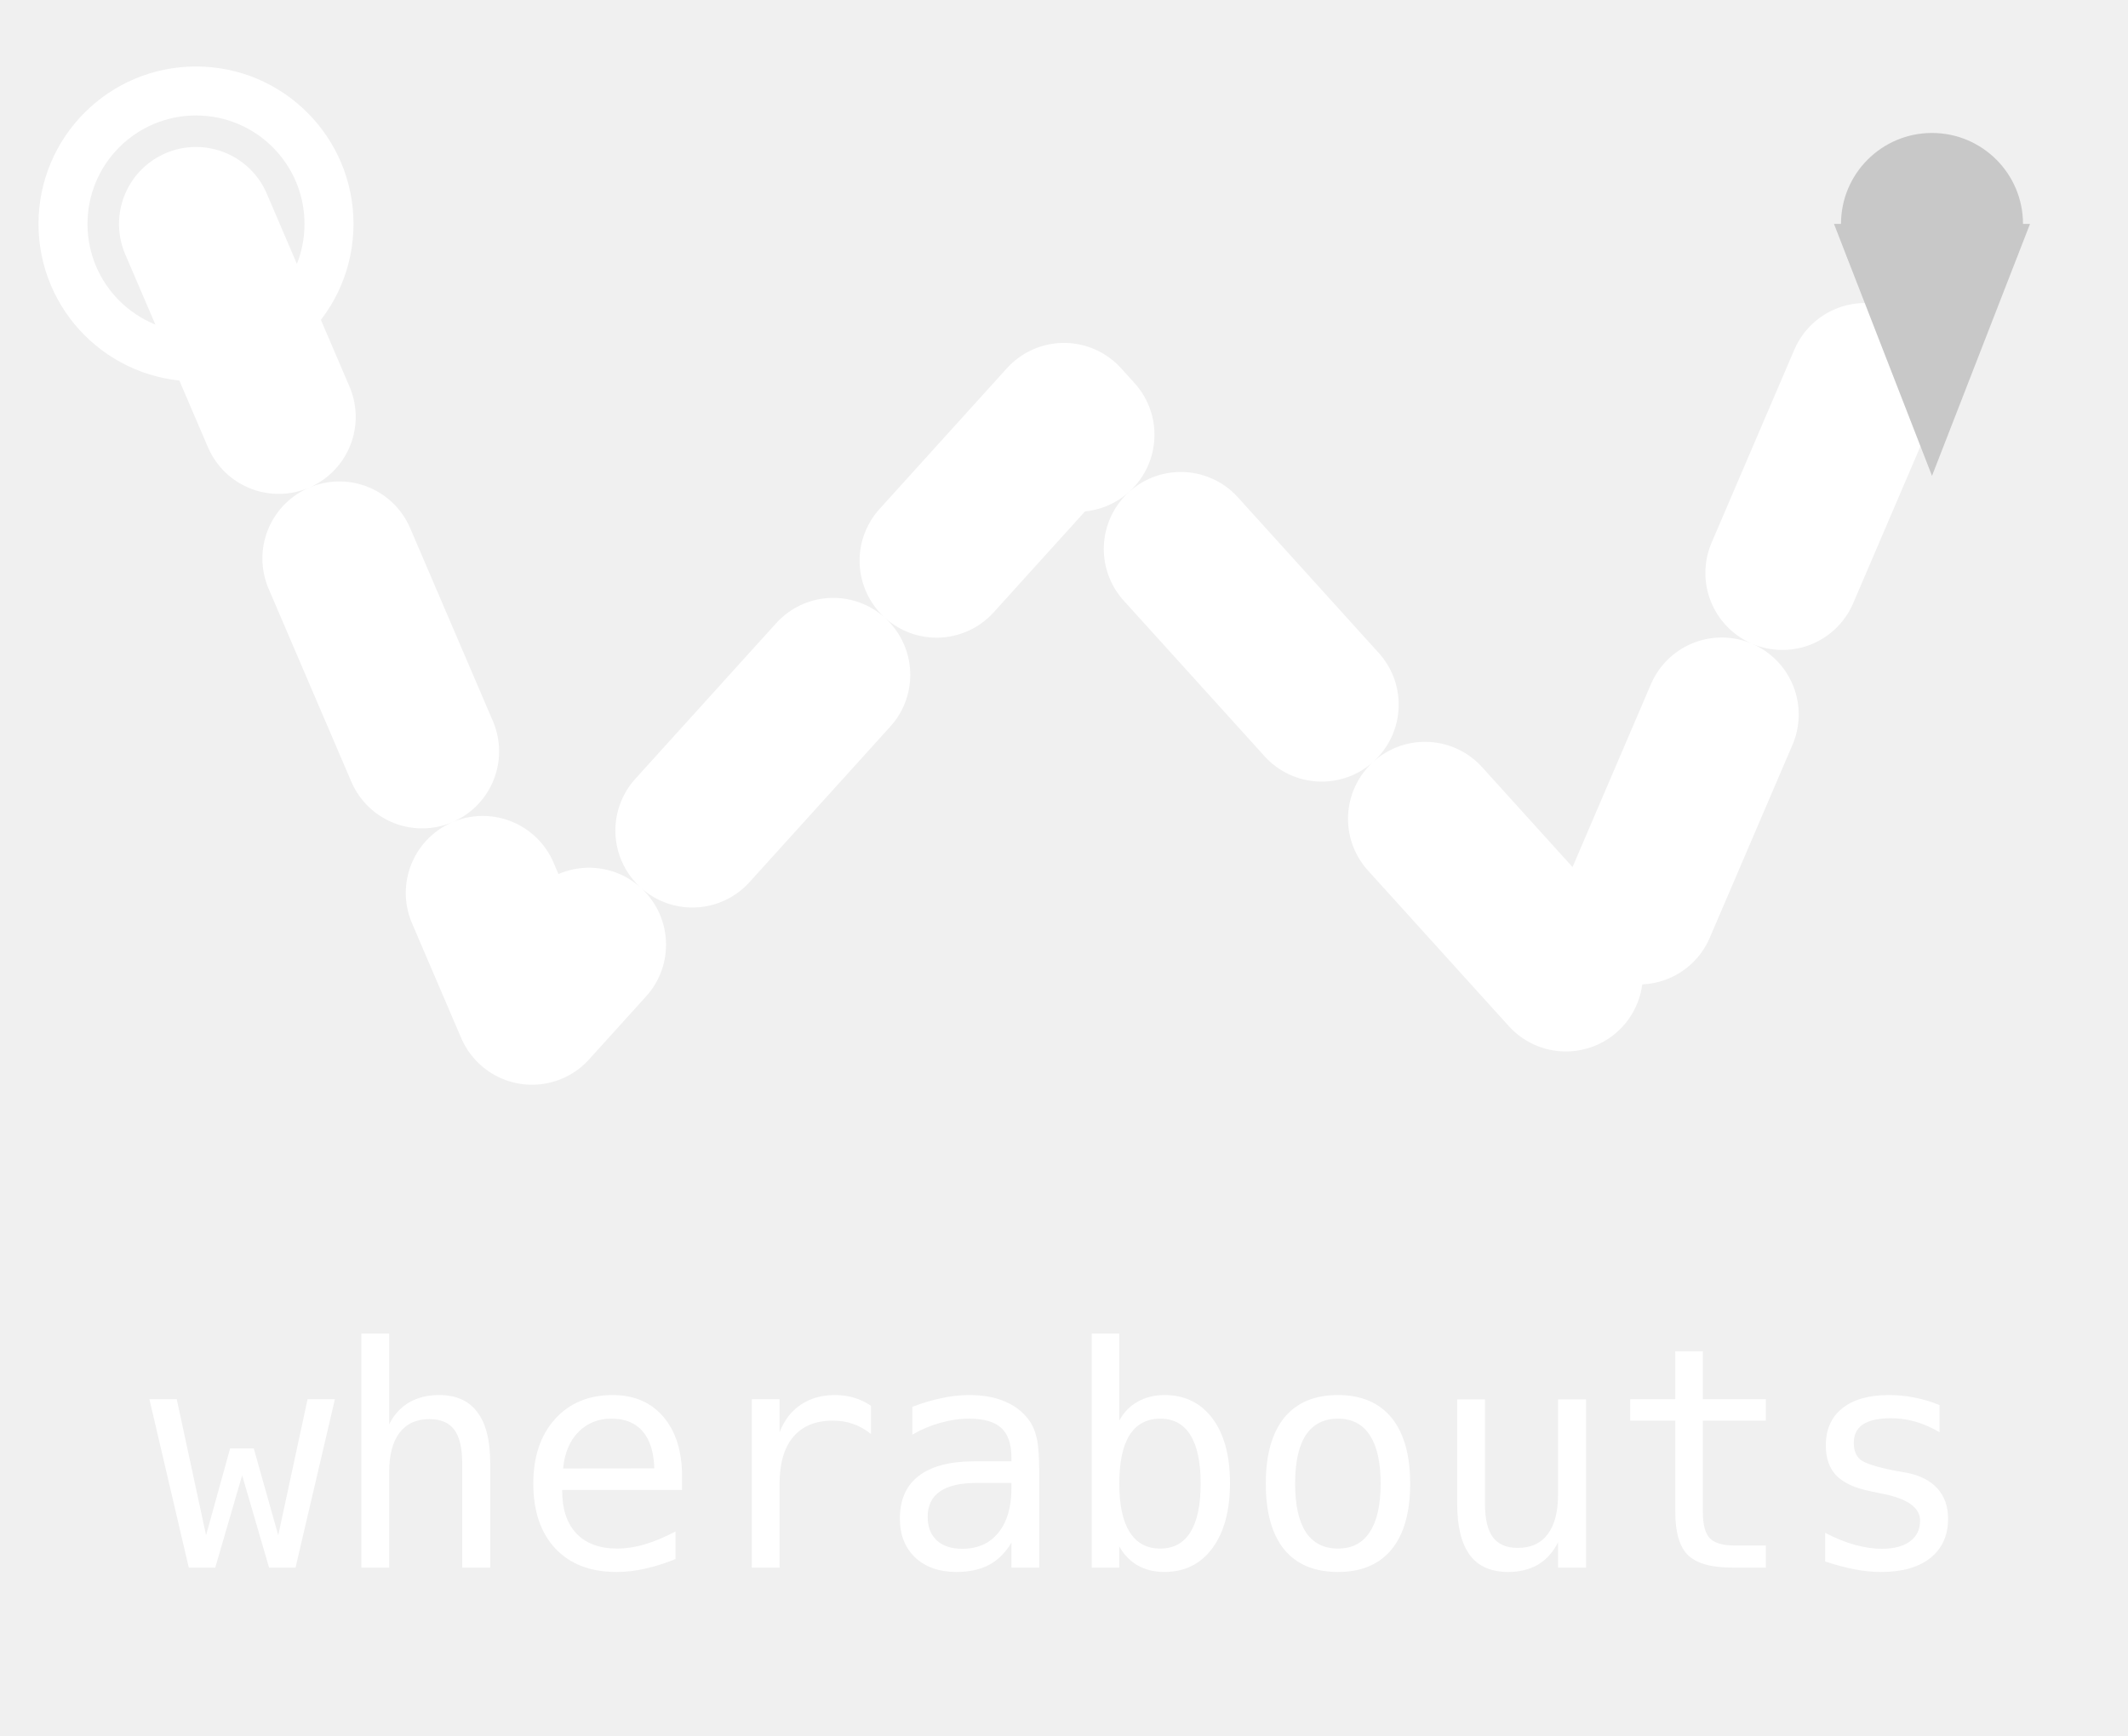
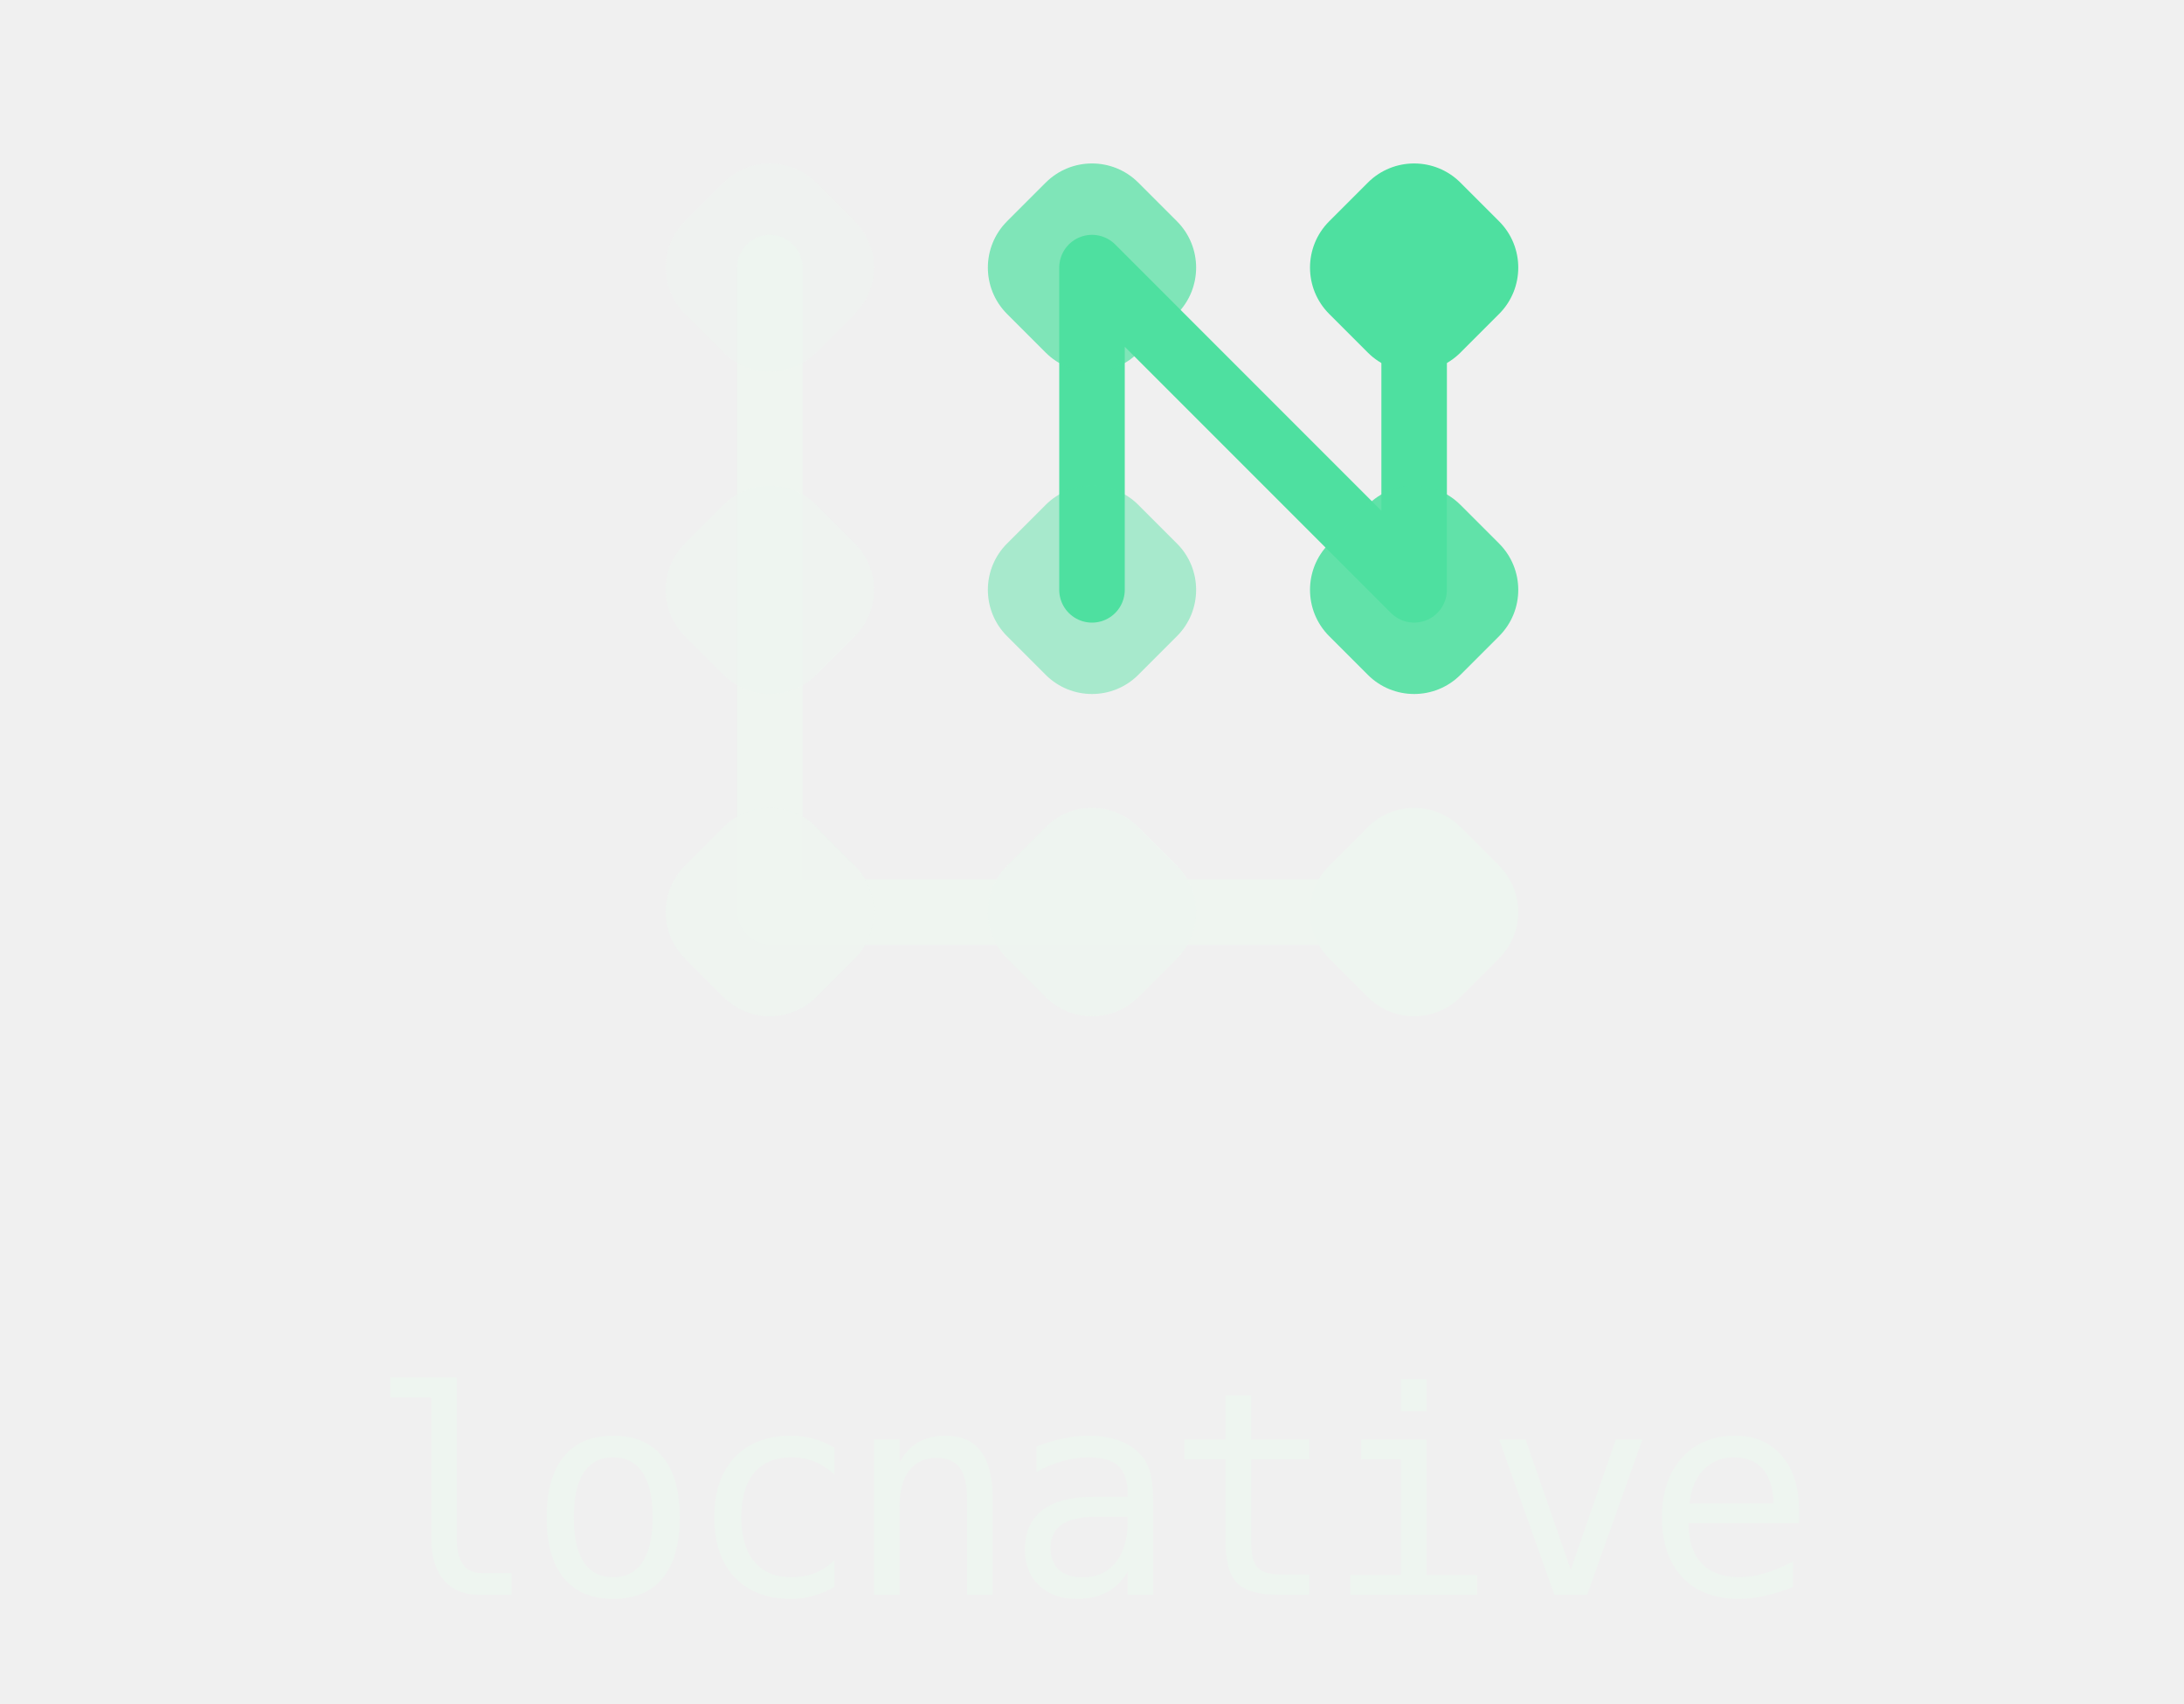
- <svg xmlns="http://www.w3.org/2000/svg" viewBox="0 0 152 124" role="img" aria-label="wherabouts">
-   <circle cx="14" cy="16" r="9.5" fill="none" stroke="#FFFFFF" stroke-width="3.5" />
-   <path d="M14,16 L38,72 L76,30 L114,72 L138,16" fill="none" stroke="#FFFFFF" stroke-width="11" stroke-linecap="round" stroke-linejoin="round" stroke-dasharray="15 11" />
-   <circle cx="138" cy="16" r="6.5" fill="#C8C8C8" />
-   <path d="M131,16 L145,16 L138,34 Z" fill="#C8C8C8" />
-   <text x="76" y="112" font-family="'JetBrains Mono', ui-monospace, monospace" font-size="22" font-weight="300" fill="#FFFFFF" letter-spacing="-0.2" text-anchor="middle">wherabouts</text>
+ <svg xmlns="http://www.w3.org/2000/svg" viewBox="0 0 200 156" role="img" aria-label="locnative">
+   <g transform="translate(50,4)">
+     <path d="M20.5,20.5 L20.5,50 L20.5,79.5 L50,79.5 L79.5,79.5" fill="none" stroke="#EEF5F0" stroke-width="6" stroke-linecap="round" stroke-linejoin="round" opacity="0.9" />
+     <path d="M50,50 L50,20.5 L79.5,50 L79.5,20.5" fill="none" stroke="#4EE0A0" stroke-width="6" stroke-linecap="round" stroke-linejoin="round" opacity="1.0" />
+     <g fill="#EEF5F0">
+       <rect x="12" y="12" width="17" height="17" rx="6" transform="rotate(45 20.5 20.5)" opacity="0.4" />
+       <rect x="12" y="41.5" width="17" height="17" rx="6" transform="rotate(45 20.5 50)" opacity="0.65" />
+       <rect x="12" y="71" width="17" height="17" rx="6" transform="rotate(45 20.5 79.5)" opacity="0.85" />
+       <rect x="41.5" y="71" width="17" height="17" rx="6" transform="rotate(45 50 79.5)" opacity="0.95" />
+       <rect x="71" y="71" width="17" height="17" rx="6" transform="rotate(45 79.5 79.5)" />
+     </g>
+     <g fill="#4EE0A0">
+       <rect x="41.5" y="41.5" width="17" height="17" rx="6" transform="rotate(45 50 50)" opacity="0.45" />
+       <rect x="41.5" y="12" width="17" height="17" rx="6" transform="rotate(45 50 20.5)" opacity="0.7" />
+       <rect x="71" y="41.5" width="17" height="17" rx="6" transform="rotate(45 79.5 50)" opacity="0.88" />
+       <rect x="71" y="12" width="17" height="17" rx="6" transform="rotate(45 79.5 20.5)" />
+     </g>
+   </g>
+   <text x="100" y="146" font-family="'JetBrains Mono','DejaVu Sans Mono',ui-monospace,monospace" font-size="26" font-weight="500" fill="#EEF5F0" letter-spacing="-0.04em" text-anchor="middle">locnative</text>
</svg>
